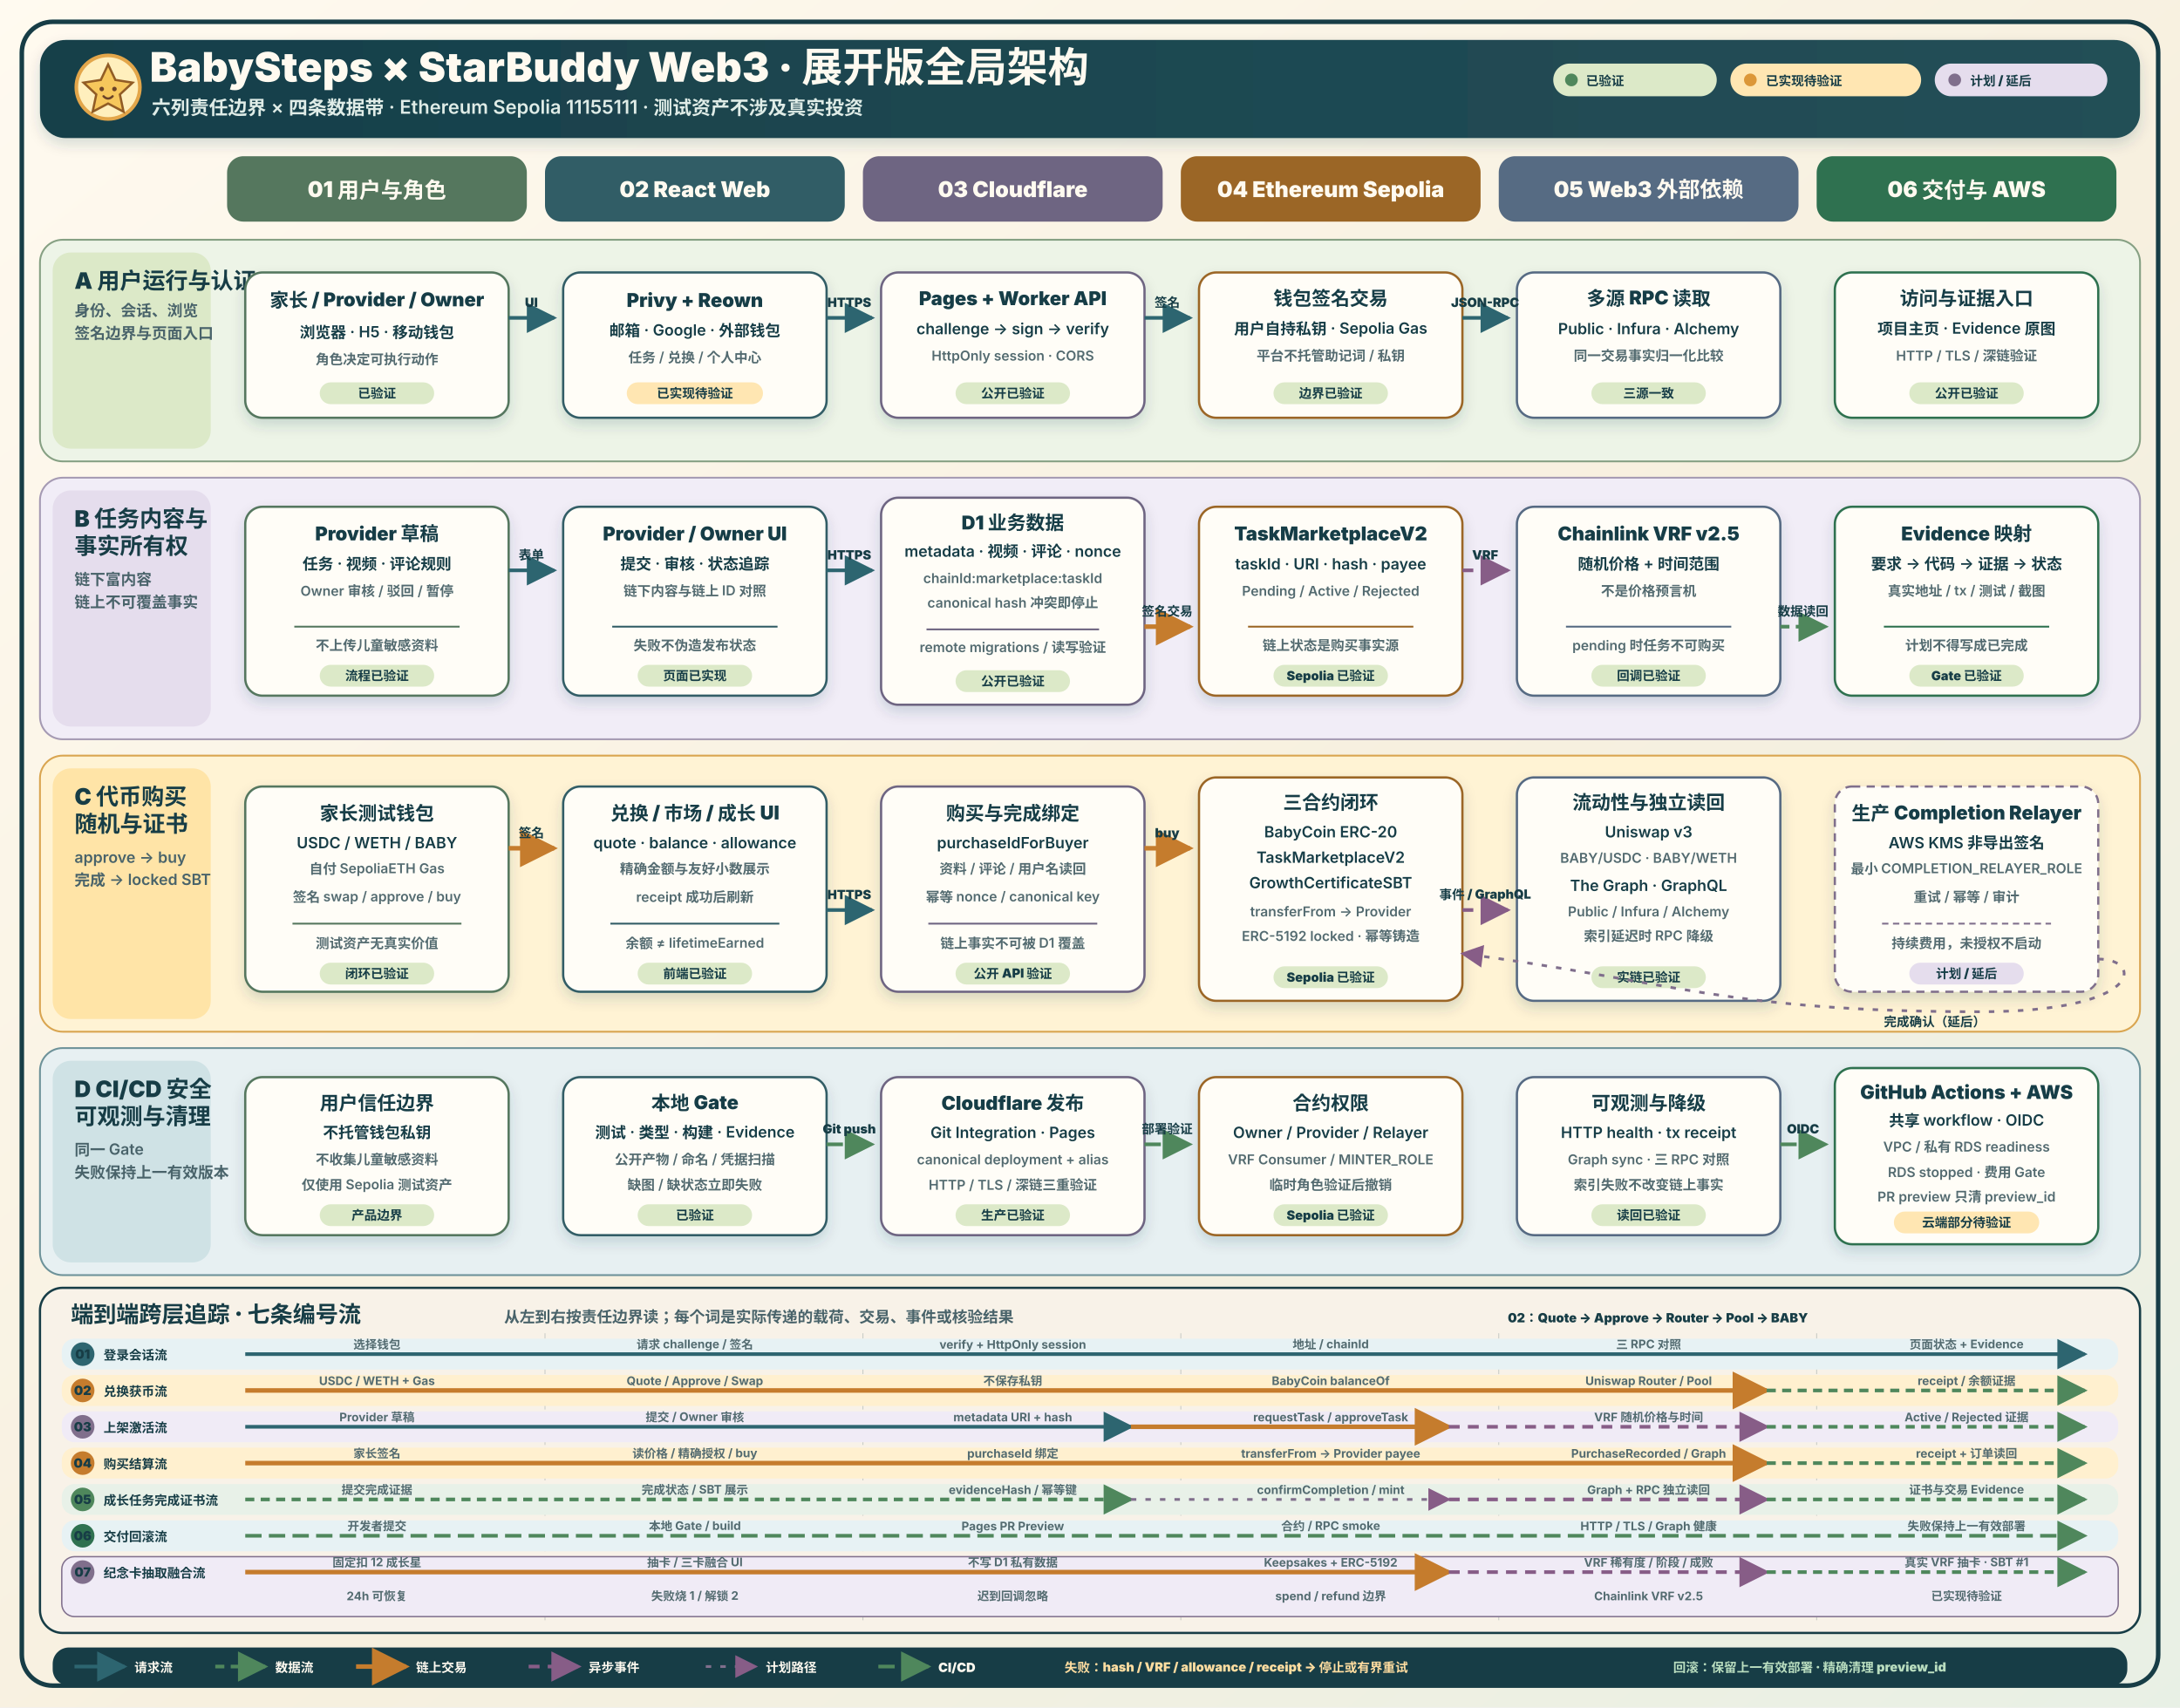
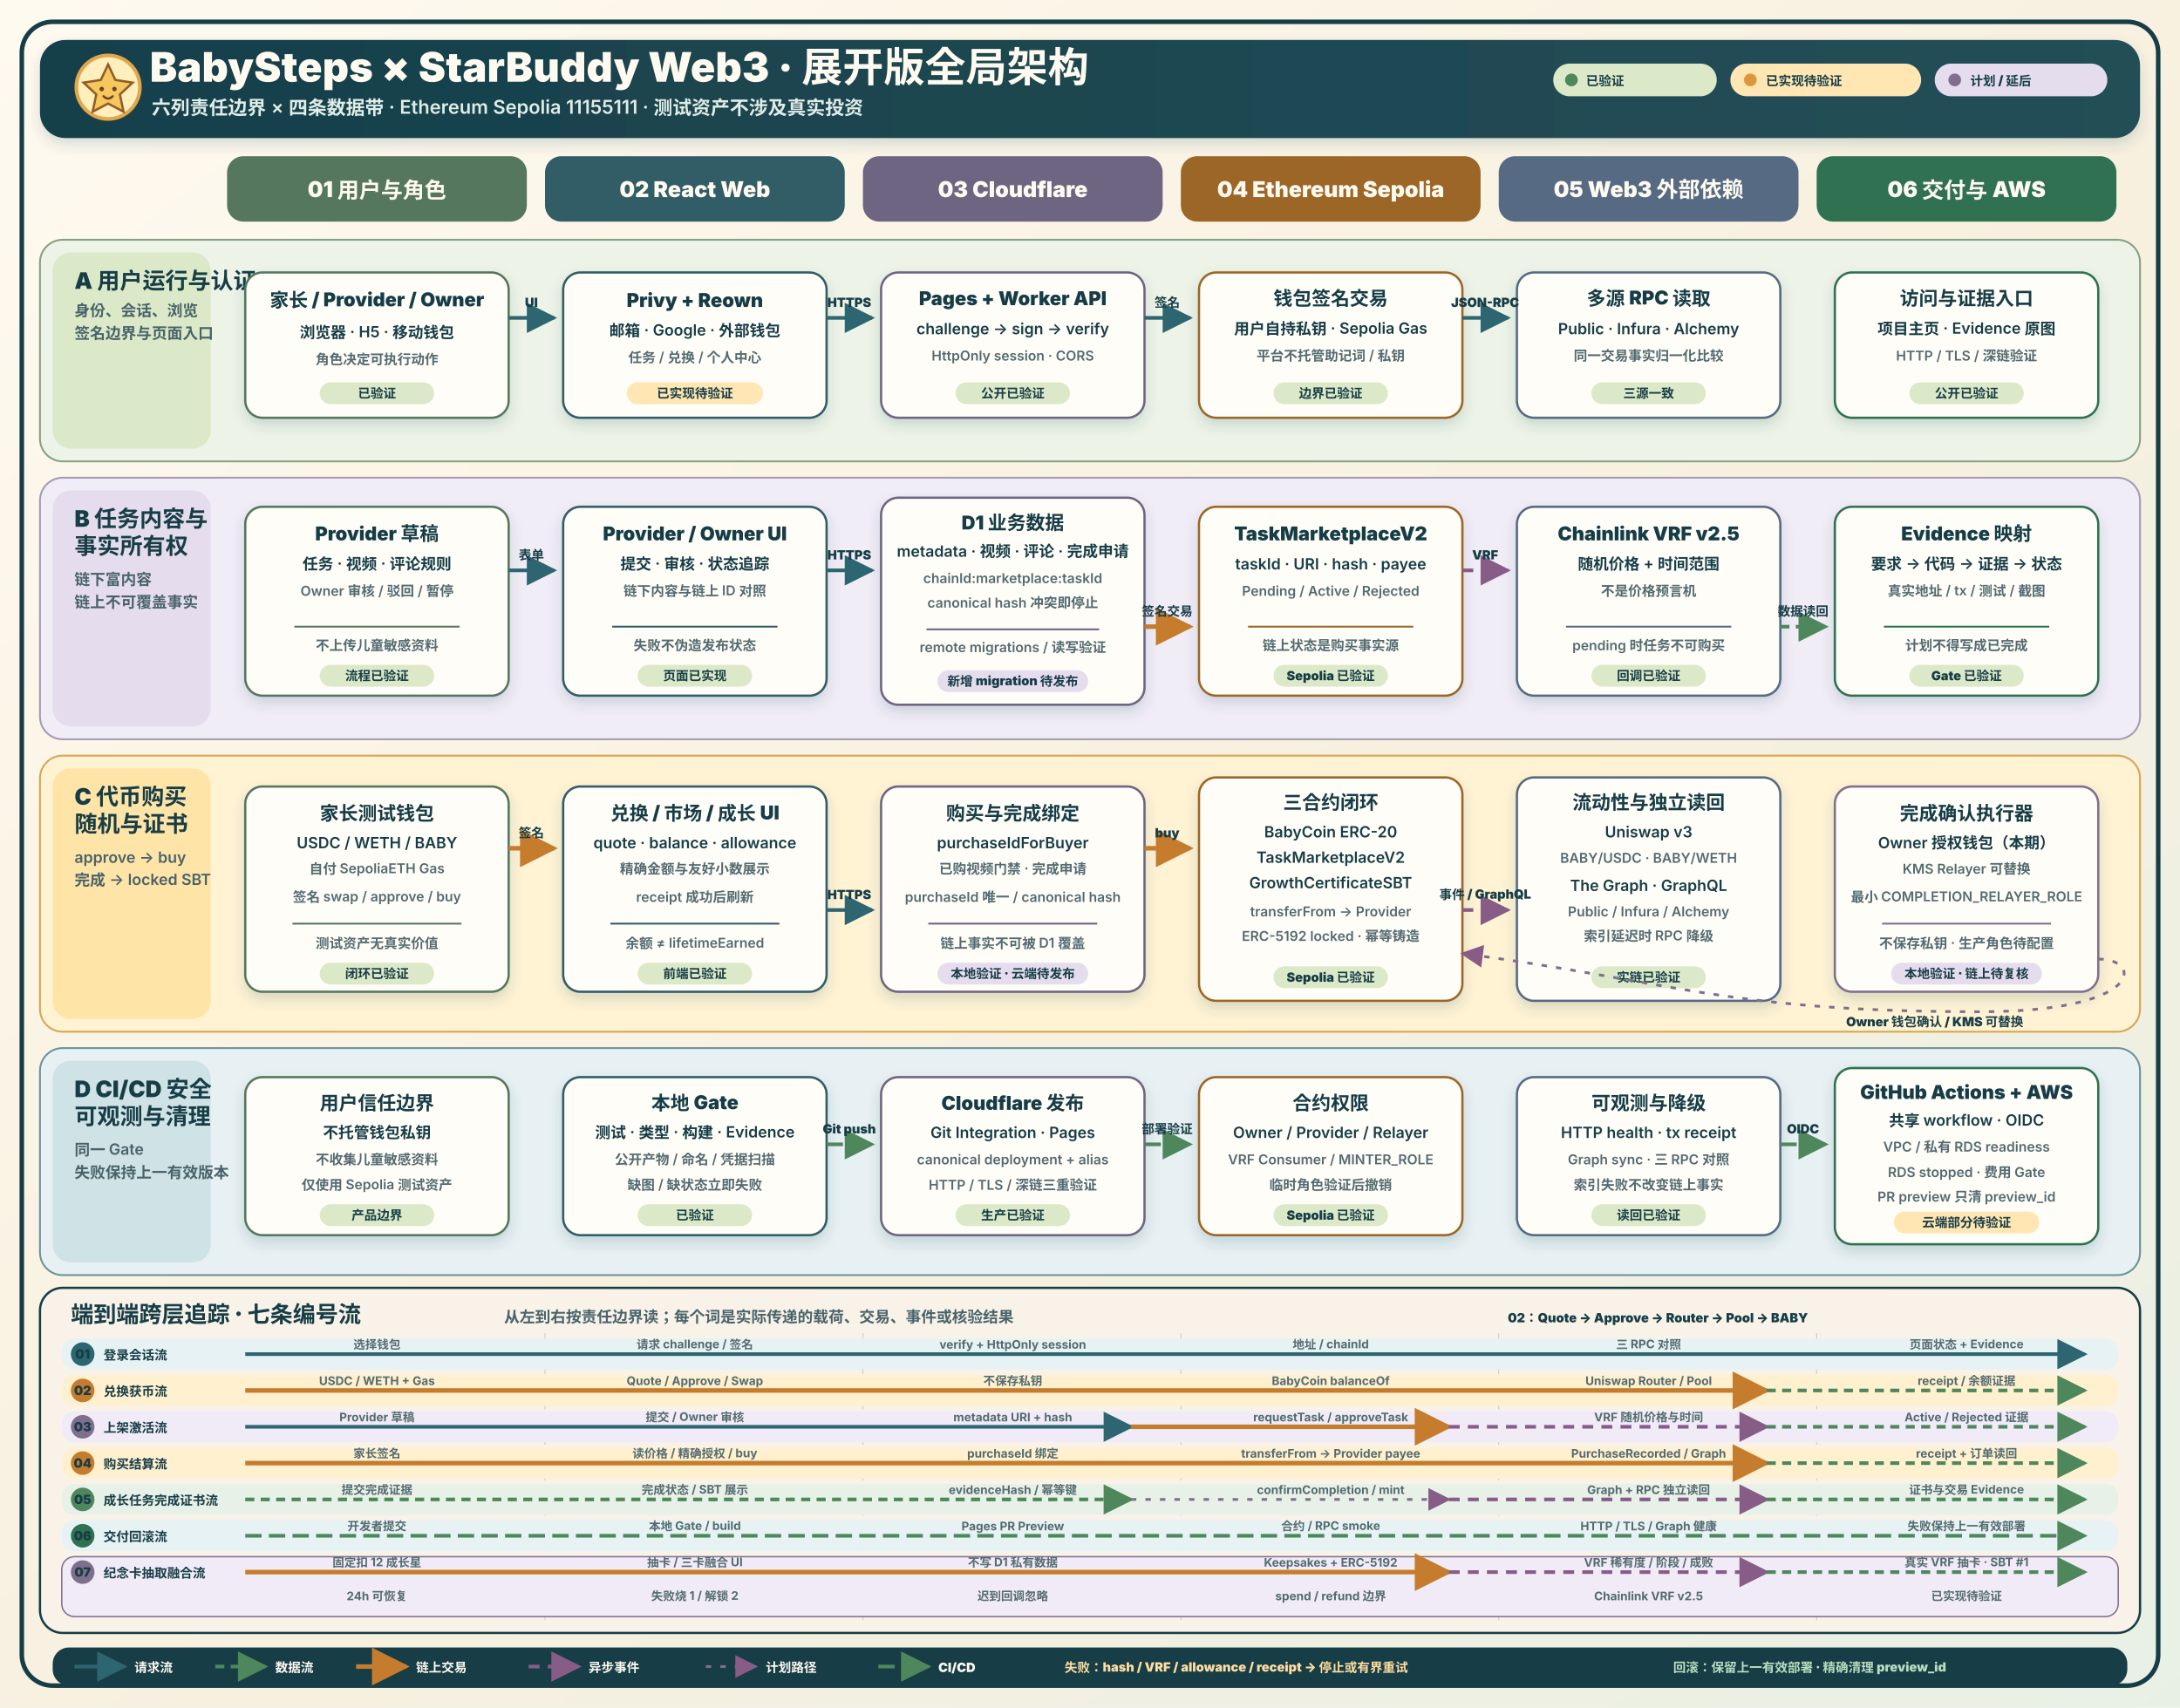
<svg xmlns="http://www.w3.org/2000/svg" width="2400" height="1880" viewBox="0 0 2400 1880" role="img" aria-labelledby="title desc">
  <defs>
    <linearGradient id="bg" x1="0" y1="0" x2="1" y2="1">
      <stop offset="0" stop-color="#fffaf0" />
      <stop offset="0.55" stop-color="#f7f0df" />
      <stop offset="1" stop-color="#e8f0e5" />
    </linearGradient>
    <linearGradient id="header" x1="0" y1="0" x2="1" y2="0">
      <stop offset="0" stop-color="#163f4a" />
      <stop offset="1" stop-color="#244f57" />
    </linearGradient>
    <filter id="shadow" x="-20%" y="-20%" width="140%" height="150%">
      <feDropShadow dx="0" dy="7" stdDeviation="7" flood-color="#173d46" flood-opacity="0.16" />
    </filter>
    <marker id="arrowRequest" viewBox="0 0 12 12" refX="10" refY="6" markerWidth="10" markerHeight="10" orient="auto-start-reverse">
      <path d="M1 1L11 6L1 11Z" fill="#2d6570" />
    </marker>
    <marker id="arrowChain" viewBox="0 0 12 12" refX="10" refY="6" markerWidth="10" markerHeight="10" orient="auto-start-reverse">
      <path d="M1 1L11 6L1 11Z" fill="#c57c2d" />
    </marker>
    <marker id="arrowEvent" viewBox="0 0 12 12" refX="10" refY="6" markerWidth="10" markerHeight="10" orient="auto-start-reverse">
      <path d="M1 1L11 6L1 11Z" fill="#875d87" />
    </marker>
    <marker id="arrowDeploy" viewBox="0 0 12 12" refX="10" refY="6" markerWidth="10" markerHeight="10" orient="auto-start-reverse">
      <path d="M1 1L11 6L1 11Z" fill="#4f875c" />
    </marker>
    <marker id="arrowData" viewBox="0 0 12 12" refX="10" refY="6" markerWidth="10" markerHeight="10" orient="auto-start-reverse">
      <path d="M1 1L11 6L1 11Z" fill="#4f875c" />
    </marker>
    <style>
      text{font-family:Inter,"PingFang SC","Microsoft YaHei",sans-serif;fill:#173d46}
      .title{font-size:45px;font-weight:900;letter-spacing:.2px;fill:#fffaf0!important}
      .subtitle{font-size:21px;font-weight:600;fill:#dfece7!important}
      .column{font-size:24px;font-weight:850;fill:#fffaf0!important}
      .laneTitle{font-size:25px;font-weight:900}
      .laneCopy{font-size:17px;font-weight:600;fill:#49636a}
      .cardTitle{font-size:21px;font-weight:850}
      .body{font-size:17px;font-weight:600}
      .small{font-size:15px;font-weight:600;fill:#536b70}
      .tiny{font-size:13px;font-weight:650;fill:#536b70}
      .status{font-size:14px;font-weight:850}
      .protocol{font-size:14px;font-weight:850;fill:#173d46}
      .request{fill:none;stroke:#2d6570;stroke-width:4;marker-end:url(#arrowRequest)}
      .data{fill:none;stroke:#4f875c;stroke-width:4;stroke-dasharray:10 7;marker-end:url(#arrowData)}
      .chain{fill:none;stroke:#c57c2d;stroke-width:5;marker-end:url(#arrowChain)}
      .event{fill:none;stroke:#875d87;stroke-width:4;stroke-dasharray:12 9;marker-end:url(#arrowEvent)}
      .deploy{fill:none;stroke:#4f875c;stroke-width:4;stroke-dasharray:18 8;marker-end:url(#arrowDeploy)}
      .planned{fill:none;stroke:#806f8c;stroke-width:3;stroke-dasharray:6 10;marker-end:url(#arrowEvent)}
    </style>
  </defs>
  <rect width="2400" height="1880" fill="url(#bg)" />
  <rect x="24" y="24" width="2352" height="1832" rx="34" fill="none" stroke="#173d46" stroke-width="5" />
  <rect x="44" y="44" width="2312" height="108" rx="28" fill="url(#header)" filter="url(#shadow)" />
  <g transform="translate(80,64)">
    <circle cx="39" cy="32" r="35" fill="#ffefbd" stroke="#e3a64a" stroke-width="4" />
    <path d="M39 7L47 24L66 27L52 40L56 59L39 50L22 59L26 40L12 27L31 24Z" fill="#f6c75c" stroke="#915c25" stroke-width="2.5" />
    <circle cx="32" cy="34" r="2.5" fill="#6b4328" />
    <circle cx="46" cy="34" r="2.5" fill="#6b4328" />
    <path d="M34 42Q39 47 44 42" fill="none" stroke="#6b4328" stroke-width="2.5" stroke-linecap="round" />
  </g>
  <text x="165" y="90" class="title" style="fill:#fffaf0">BabySteps × StarBuddy Web3 · 展开版全局架构</text>
  <text x="167" y="126" class="subtitle" style="fill:#dfece7">六列责任边界 × 四条数据带 · Ethereum Sepolia 11155111 · 测试资产不涉及真实投资</text>
  <g transform="translate(1710,70)">
    <rect width="180" height="36" rx="18" fill="#dce9c8" />
    <circle cx="20" cy="18" r="7" fill="#4f875c" />
    <text x="36" y="24" class="status" fill="#355940">已验证</text>
    <rect x="195" width="210" height="36" rx="18" fill="#ffe6b2" />
    <circle cx="217" cy="18" r="7" fill="#dc9738" />
    <text x="234" y="24" class="status" fill="#8b581c">已实现待验证</text>
    <rect x="420" width="190" height="36" rx="18" fill="#e5dded" />
    <circle cx="442" cy="18" r="7" fill="#806f8c" />
    <text x="459" y="24" class="status" fill="#5f5269">计划 / 延后</text>
  </g>
  <g transform="translate(250,172)">
    <g>
      <rect width="330" height="72" rx="18" fill="#55775e" />
      <text x="165" y="45" text-anchor="middle" class="column" style="fill:#fffaf0">01 用户与角色</text>
    </g>
    <g transform="translate(350)">
      <rect width="330" height="72" rx="18" fill="#315d66" />
      <text x="165" y="45" text-anchor="middle" class="column" style="fill:#fffaf0">02 React Web</text>
    </g>
    <g transform="translate(700)">
      <rect width="330" height="72" rx="18" fill="#6e6582" />
      <text x="165" y="45" text-anchor="middle" class="column" style="fill:#fffaf0">03 Cloudflare</text>
    </g>
    <g transform="translate(1050)">
      <rect width="330" height="72" rx="18" fill="#9b6626" />
      <text x="165" y="45" text-anchor="middle" class="column" style="fill:#fffaf0">04 Ethereum Sepolia</text>
    </g>
    <g transform="translate(1400)">
      <rect width="330" height="72" rx="18" fill="#566b83" />
      <text x="165" y="45" text-anchor="middle" class="column" style="fill:#fffaf0">05 Web3 外部依赖</text>
    </g>
    <g transform="translate(1750)">
      <rect width="330" height="72" rx="18" fill="#2f7150" />
      <text x="165" y="45" text-anchor="middle" class="column" style="fill:#fffaf0">06 交付与 AWS</text>
    </g>
  </g>
  <rect x="44" y="264" width="2312" height="244" rx="25" fill="#edf4e7" stroke="#86a083" stroke-width="2" />
  <rect x="58" y="278" width="174" height="216" rx="20" fill="#dce9c8" />
  <text x="82" y="318" class="laneTitle">A 用户运行与认证</text>
  <text x="82" y="348" class="laneCopy">身份、会话、浏览</text>
  <text x="82" y="373" class="laneCopy">签名边界与页面入口</text>
  <g filter="url(#shadow)">
    <g transform="translate(270,300)">
      <rect width="290" height="160" rx="19" fill="#fffdf7" stroke="#55775e" stroke-width="2.5" />
      <text x="145" y="38" text-anchor="middle" class="cardTitle">家长 / Provider / Owner</text>
      <text x="145" y="72" text-anchor="middle" class="body">浏览器 · H5 · 移动钱包</text>
      <text x="145" y="101" text-anchor="middle" class="small">角色决定可执行动作</text>
      <rect x="82" y="121" width="126" height="24" rx="12" fill="#dce9c8" />
      <text x="145" y="138" text-anchor="middle" class="status" fill="#355940">已验证</text>
    </g>
    <g transform="translate(620,300)">
      <rect width="290" height="160" rx="19" fill="#fffdf7" stroke="#315d66" stroke-width="2.5" />
      <text x="145" y="38" text-anchor="middle" class="cardTitle">Privy + Reown</text>
      <text x="145" y="70" text-anchor="middle" class="body">邮箱 · Google · 外部钱包</text>
      <text x="145" y="99" text-anchor="middle" class="small">任务 / 兑换 / 个人中心</text>
      <rect x="70" y="121" width="150" height="24" rx="12" fill="#ffe6b2" />
      <text x="145" y="138" text-anchor="middle" class="status" fill="#8b581c">已实现待验证</text>
    </g>
    <g transform="translate(970,300)">
      <rect width="290" height="160" rx="19" fill="#fffdf7" stroke="#6e6582" stroke-width="2.5" />
      <text x="145" y="36" text-anchor="middle" class="cardTitle">Pages + Worker API</text>
      <text x="145" y="68" text-anchor="middle" class="body">challenge → sign → verify</text>
      <text x="145" y="97" text-anchor="middle" class="small">HttpOnly session · CORS</text>
      <rect x="82" y="121" width="126" height="24" rx="12" fill="#dce9c8" />
      <text x="145" y="138" text-anchor="middle" class="status" fill="#355940">公开已验证</text>
    </g>
    <g transform="translate(1320,300)">
      <rect width="290" height="160" rx="19" fill="#fffdf7" stroke="#9b6626" stroke-width="2.5" />
      <text x="145" y="36" text-anchor="middle" class="cardTitle">钱包签名交易</text>
      <text x="145" y="68" text-anchor="middle" class="body">用户自持私钥 · Sepolia Gas</text>
      <text x="145" y="97" text-anchor="middle" class="small">平台不托管助记词 / 私钥</text>
      <rect x="82" y="121" width="126" height="24" rx="12" fill="#dce9c8" />
      <text x="145" y="138" text-anchor="middle" class="status" fill="#355940">边界已验证</text>
    </g>
    <g transform="translate(1670,300)">
      <rect width="290" height="160" rx="19" fill="#fffdf7" stroke="#566b83" stroke-width="2.5" />
      <text x="145" y="36" text-anchor="middle" class="cardTitle">多源 RPC 读取</text>
      <text x="145" y="68" text-anchor="middle" class="body">Public · Infura · Alchemy</text>
      <text x="145" y="97" text-anchor="middle" class="small">同一交易事实归一化比较</text>
      <rect x="82" y="121" width="126" height="24" rx="12" fill="#dce9c8" />
      <text x="145" y="138" text-anchor="middle" class="status" fill="#355940">三源一致</text>
    </g>
    <g transform="translate(2020,300)">
      <rect width="290" height="160" rx="19" fill="#fffdf7" stroke="#2f7150" stroke-width="2.5" />
      <text x="145" y="36" text-anchor="middle" class="cardTitle">访问与证据入口</text>
      <text x="145" y="68" text-anchor="middle" class="body">项目主页 · Evidence 原图</text>
      <text x="145" y="97" text-anchor="middle" class="small">HTTP / TLS / 深链验证</text>
      <rect x="82" y="121" width="126" height="24" rx="12" fill="#dce9c8" />
      <text x="145" y="138" text-anchor="middle" class="status" fill="#355940">公开已验证</text>
    </g>
  </g>
  <path class="request" d="M560 350H610" />
  <text x="585" y="338" text-anchor="middle" class="protocol">UI</text>
  <path class="request" d="M910 350H960" />
  <text x="935" y="338" text-anchor="middle" class="protocol">HTTPS</text>
  <path class="request" d="M1260 350H1310" />
  <text x="1285" y="338" text-anchor="middle" class="protocol">签名</text>
  <path class="request" d="M1610 350H1660" />
  <text x="1635" y="338" text-anchor="middle" class="protocol">JSON-RPC</text>
  <rect x="44" y="526" width="2312" height="288" rx="25" fill="#f1edf7" stroke="#a59ab3" stroke-width="2" />
  <rect x="58" y="540" width="174" height="260" rx="20" fill="#e5dded" />
  <text x="82" y="580" class="laneTitle">B 任务内容与</text>
  <text x="82" y="610" class="laneTitle">事实所有权</text>
  <text x="82" y="644" class="laneCopy">链下富内容</text>
  <text x="82" y="669" class="laneCopy">链上不可覆盖事实</text>
  <g filter="url(#shadow)">
    <g transform="translate(270,558)">
      <rect width="290" height="208" rx="19" fill="#fffdf7" stroke="#55775e" stroke-width="2.5" />
      <text x="145" y="37" text-anchor="middle" class="cardTitle">Provider 草稿</text>
      <text x="145" y="69" text-anchor="middle" class="body">任务 · 视频 · 评论规则</text>
      <text x="145" y="98" text-anchor="middle" class="small">Owner 审核 / 驳回 / 暂停</text>
      <path d="M54 132H236" stroke="#55775e" stroke-width="2" />
      <text x="145" y="158" text-anchor="middle" class="small">不上传儿童敏感资料</text>
      <rect x="82" y="174" width="126" height="24" rx="12" fill="#dce9c8" />
      <text x="145" y="191" text-anchor="middle" class="status" fill="#355940">流程已验证</text>
    </g>
    <g transform="translate(620,558)">
      <rect width="290" height="208" rx="19" fill="#fffdf7" stroke="#315d66" stroke-width="2.5" />
      <text x="145" y="37" text-anchor="middle" class="cardTitle">Provider / Owner UI</text>
      <text x="145" y="69" text-anchor="middle" class="body">提交 · 审核 · 状态追踪</text>
      <text x="145" y="98" text-anchor="middle" class="small">链下内容与链上 ID 对照</text>
      <path d="M54 132H236" stroke="#315d66" stroke-width="2" />
      <text x="145" y="158" text-anchor="middle" class="small">失败不伪造发布状态</text>
      <rect x="82" y="174" width="126" height="24" rx="12" fill="#dce9c8" />
      <text x="145" y="191" text-anchor="middle" class="status" fill="#355940">页面已实现</text>
    </g>
    <g transform="translate(970,548)">
      <rect width="290" height="228" rx="19" fill="#fffdf7" stroke="#6e6582" stroke-width="2.5" />
      <text x="145" y="35" text-anchor="middle" class="cardTitle">D1 业务数据</text>
-       <text x="145" y="65" text-anchor="middle" class="body">metadata · 视频 · 评论 · nonce</text>
+       <text x="145" y="65" text-anchor="middle" class="body">metadata · 视频 · 评论 · 完成申请</text>
      <text x="145" y="94" text-anchor="middle" class="small">chainId:marketplace:taskId</text>
      <text x="145" y="121" text-anchor="middle" class="small">canonical hash 冲突即停止</text>
      <path d="M50 145H240" stroke="#6e6582" stroke-width="2" />
      <text x="145" y="170" text-anchor="middle" class="small">remote migrations / 读写验证</text>
-       <rect x="82" y="190" width="126" height="24" rx="12" fill="#dce9c8" />
-       <text x="145" y="207" text-anchor="middle" class="status" fill="#355940">公开已验证</text>
+       <rect x="62" y="190" width="166" height="24" rx="12" fill="#e5dded" />
+       <text x="145" y="207" text-anchor="middle" class="status" fill="#5f5269">新增 migration 待发布</text>
    </g>
    <g transform="translate(1320,558)">
      <rect width="290" height="208" rx="19" fill="#fffdf7" stroke="#9b6626" stroke-width="2.5" />
      <text x="145" y="37" text-anchor="middle" class="cardTitle">TaskMarketplaceV2</text>
      <text x="145" y="69" text-anchor="middle" class="body">taskId · URI · hash · payee</text>
      <text x="145" y="98" text-anchor="middle" class="small">Pending / Active / Rejected</text>
      <path d="M54 132H236" stroke="#9b6626" stroke-width="2" />
      <text x="145" y="158" text-anchor="middle" class="small">链上状态是购买事实源</text>
      <rect x="82" y="174" width="126" height="24" rx="12" fill="#dce9c8" />
      <text x="145" y="191" text-anchor="middle" class="status" fill="#355940">Sepolia 已验证</text>
    </g>
    <g transform="translate(1670,558)">
      <rect width="290" height="208" rx="19" fill="#fffdf7" stroke="#566b83" stroke-width="2.5" />
      <text x="145" y="37" text-anchor="middle" class="cardTitle">Chainlink VRF v2.5</text>
      <text x="145" y="69" text-anchor="middle" class="body">随机价格 + 时间范围</text>
      <text x="145" y="98" text-anchor="middle" class="small">不是价格预言机</text>
      <path d="M54 132H236" stroke="#566b83" stroke-width="2" />
      <text x="145" y="158" text-anchor="middle" class="small">pending 时任务不可购买</text>
      <rect x="82" y="174" width="126" height="24" rx="12" fill="#dce9c8" />
      <text x="145" y="191" text-anchor="middle" class="status" fill="#355940">回调已验证</text>
    </g>
    <g transform="translate(2020,558)">
      <rect width="290" height="208" rx="19" fill="#fffdf7" stroke="#2f7150" stroke-width="2.5" />
      <text x="145" y="37" text-anchor="middle" class="cardTitle">Evidence 映射</text>
      <text x="145" y="69" text-anchor="middle" class="body">要求 → 代码 → 证据 → 状态</text>
      <text x="145" y="98" text-anchor="middle" class="small">真实地址 / tx / 测试 / 截图</text>
      <path d="M54 132H236" stroke="#2f7150" stroke-width="2" />
      <text x="145" y="158" text-anchor="middle" class="small">计划不得写成已完成</text>
      <rect x="82" y="174" width="126" height="24" rx="12" fill="#dce9c8" />
      <text x="145" y="191" text-anchor="middle" class="status" fill="#355940">Gate 已验证</text>
    </g>
  </g>
  <path class="request" d="M560 628H610" />
  <text x="585" y="616" text-anchor="middle" class="protocol">表单</text>
  <path class="request" d="M910 628H960" />
  <text x="935" y="616" text-anchor="middle" class="protocol">HTTPS</text>
  <path class="chain" d="M1260 690H1310" />
  <text x="1285" y="678" text-anchor="middle" class="protocol">签名交易</text>
  <path class="event" d="M1610 628H1660" />
  <text x="1635" y="616" text-anchor="middle" class="protocol">VRF</text>
  <path class="data" d="M1960 690H2010" />
  <text x="1985" y="678" text-anchor="middle" class="protocol">数据读回</text>
  <rect x="44" y="832" width="2312" height="304" rx="25" fill="#fff3d4" stroke="#d9a550" stroke-width="2" />
  <rect x="58" y="846" width="174" height="276" rx="20" fill="#ffe4a7" />
  <text x="82" y="886" class="laneTitle">C 代币购买</text>
  <text x="82" y="916" class="laneTitle">随机与证书</text>
  <text x="82" y="950" class="laneCopy">approve → buy</text>
  <text x="82" y="975" class="laneCopy">完成 → locked SBT</text>
  <g filter="url(#shadow)">
    <g transform="translate(270,866)">
      <rect width="290" height="226" rx="19" fill="#fffdf7" stroke="#55775e" stroke-width="2.5" />
      <text x="145" y="37" text-anchor="middle" class="cardTitle">家长测试钱包</text>
      <text x="145" y="68" text-anchor="middle" class="body">USDC / WETH / BABY</text>
      <text x="145" y="96" text-anchor="middle" class="small">自付 SepoliaETH Gas</text>
      <text x="145" y="127" text-anchor="middle" class="small">签名 swap / approve / buy</text>
      <path d="M52 151H238" stroke="#55775e" stroke-width="2" />
      <text x="145" y="178" text-anchor="middle" class="small">测试资产无真实价值</text>
      <rect x="82" y="194" width="126" height="24" rx="12" fill="#dce9c8" />
      <text x="145" y="211" text-anchor="middle" class="status" fill="#355940">闭环已验证</text>
    </g>
    <g transform="translate(620,866)">
      <rect width="290" height="226" rx="19" fill="#fffdf7" stroke="#315d66" stroke-width="2.5" />
      <text x="145" y="37" text-anchor="middle" class="cardTitle">兑换 / 市场 / 成长 UI</text>
      <text x="145" y="68" text-anchor="middle" class="body">quote · balance · allowance</text>
      <text x="145" y="96" text-anchor="middle" class="small">精确金额与友好小数展示</text>
      <text x="145" y="127" text-anchor="middle" class="small">receipt 成功后刷新</text>
      <path d="M52 151H238" stroke="#315d66" stroke-width="2" />
      <text x="145" y="178" text-anchor="middle" class="small">余额 ≠ lifetimeEarned</text>
      <rect x="82" y="194" width="126" height="24" rx="12" fill="#dce9c8" />
      <text x="145" y="211" text-anchor="middle" class="status" fill="#355940">前端已验证</text>
    </g>
    <g transform="translate(970,866)">
      <rect width="290" height="226" rx="19" fill="#fffdf7" stroke="#6e6582" stroke-width="2.5" />
      <text x="145" y="37" text-anchor="middle" class="cardTitle">购买与完成绑定</text>
      <text x="145" y="68" text-anchor="middle" class="body">purchaseIdForBuyer</text>
-       <text x="145" y="96" text-anchor="middle" class="small">资料 / 评论 / 用户名读回</text>
-       <text x="145" y="127" text-anchor="middle" class="small">幂等 nonce / canonical key</text>
+       <text x="145" y="96" text-anchor="middle" class="small">已购视频门禁 · 完成申请</text>
+       <text x="145" y="127" text-anchor="middle" class="small">purchaseId 唯一 / canonical hash</text>
      <path d="M52 151H238" stroke="#6e6582" stroke-width="2" />
      <text x="145" y="178" text-anchor="middle" class="small">链上事实不可被 D1 覆盖</text>
-       <rect x="82" y="194" width="126" height="24" rx="12" fill="#dce9c8" />
-       <text x="145" y="211" text-anchor="middle" class="status" fill="#355940">公开 API 验证</text>
+       <rect x="62" y="194" width="166" height="24" rx="12" fill="#e5dded" />
+       <text x="145" y="211" text-anchor="middle" class="status" fill="#5f5269">本地验证 · 云端待发布</text>
    </g>
    <g transform="translate(1320,856)">
      <rect width="290" height="246" rx="19" fill="#fffdf7" stroke="#9b6626" stroke-width="2.5" />
      <text x="145" y="35" text-anchor="middle" class="cardTitle">三合约闭环</text>
      <text x="145" y="66" text-anchor="middle" class="body">BabyCoin ERC-20</text>
      <text x="145" y="94" text-anchor="middle" class="body">TaskMarketplaceV2</text>
      <text x="145" y="122" text-anchor="middle" class="body">GrowthCertificateSBT</text>
      <text x="145" y="153" text-anchor="middle" class="small">transferFrom → Provider</text>
      <text x="145" y="180" text-anchor="middle" class="small">ERC-5192 locked · 幂等铸造</text>
      <rect x="82" y="208" width="126" height="24" rx="12" fill="#dce9c8" />
      <text x="145" y="225" text-anchor="middle" class="status" fill="#355940">Sepolia 已验证</text>
    </g>
    <g transform="translate(1670,856)">
      <rect width="290" height="246" rx="19" fill="#fffdf7" stroke="#566b83" stroke-width="2.5" />
      <text x="145" y="35" text-anchor="middle" class="cardTitle">流动性与独立读回</text>
      <text x="145" y="66" text-anchor="middle" class="body">Uniswap v3</text>
      <text x="145" y="94" text-anchor="middle" class="small">BABY/USDC · BABY/WETH</text>
      <text x="145" y="125" text-anchor="middle" class="body">The Graph · GraphQL</text>
      <text x="145" y="153" text-anchor="middle" class="small">Public / Infura / Alchemy</text>
      <text x="145" y="180" text-anchor="middle" class="small">索引延迟时 RPC 降级</text>
      <rect x="82" y="208" width="126" height="24" rx="12" fill="#dce9c8" />
      <text x="145" y="225" text-anchor="middle" class="status" fill="#355940">实链已验证</text>
    </g>
    <g transform="translate(2020,866)">
-       <rect width="290" height="226" rx="19" fill="#fffdf7" stroke="#806f8c" stroke-width="2.5" stroke-dasharray="9 7" />
-       <text x="145" y="37" text-anchor="middle" class="cardTitle">生产 Completion Relayer</text>
-       <text x="145" y="68" text-anchor="middle" class="body">AWS KMS 非导出签名</text>
-       <text x="145" y="96" text-anchor="middle" class="small">最小 COMPLETION_RELAYER_ROLE</text>
-       <text x="145" y="127" text-anchor="middle" class="small">重试 / 幂等 / 审计</text>
-       <path d="M52 151H238" stroke="#806f8c" stroke-width="2" stroke-dasharray="7 5" />
-       <text x="145" y="178" text-anchor="middle" class="small">持续费用，未授权不启动</text>
-       <rect x="82" y="194" width="126" height="24" rx="12" fill="#e5dded" />
-       <text x="145" y="211" text-anchor="middle" class="status" fill="#5f5269">计划 / 延后</text>
+       <rect width="290" height="226" rx="19" fill="#fffdf7" stroke="#806f8c" stroke-width="2.5" />
+       <text x="145" y="37" text-anchor="middle" class="cardTitle">完成确认执行器</text>
+       <text x="145" y="68" text-anchor="middle" class="body">Owner 授权钱包（本期）</text>
+       <text x="145" y="96" text-anchor="middle" class="small">KMS Relayer 可替换</text>
+       <text x="145" y="127" text-anchor="middle" class="small">最小 COMPLETION_RELAYER_ROLE</text>
+       <path d="M52 151H238" stroke="#806f8c" stroke-width="2" />
+       <text x="145" y="178" text-anchor="middle" class="small">不保存私钥 · 生产角色待配置</text>
+       <rect x="62" y="194" width="166" height="24" rx="12" fill="#e5dded" />
+       <text x="145" y="211" text-anchor="middle" class="status" fill="#5f5269">本地验证 · 链上待复核</text>
    </g>
  </g>
  <path class="chain" d="M560 934H610" />
  <text x="585" y="922" text-anchor="middle" class="protocol">签名</text>
  <path class="request" d="M910 1002H960" />
  <text x="935" y="990" text-anchor="middle" class="protocol">HTTPS</text>
  <path class="chain" d="M1260 934H1310" />
  <text x="1285" y="922" text-anchor="middle" class="protocol">buy</text>
  <path class="event" d="M1610 1002H1660" />
  <text x="1635" y="990" text-anchor="middle" class="protocol">事件 / GraphQL</text>
  <path class="planned" d="M2310 1056C2360 1056 2360 1114 2180 1114C1900 1114 1840 1080 1610 1050" />
-   <text x="2130" y="1130" text-anchor="middle" class="protocol">完成确认（延后）</text>
+   <text x="2130" y="1130" text-anchor="middle" class="protocol">Owner 钱包确认 / KMS 可替换</text>
  <rect x="44" y="1154" width="2312" height="250" rx="25" fill="#e7f0f2" stroke="#6d9299" stroke-width="2" />
  <rect x="58" y="1168" width="174" height="222" rx="20" fill="#cfe2e5" />
  <text x="82" y="1208" class="laneTitle">D CI/CD 安全</text>
  <text x="82" y="1238" class="laneTitle">可观测与清理</text>
  <text x="82" y="1272" class="laneCopy">同一 Gate</text>
  <text x="82" y="1297" class="laneCopy">失败保持上一有效版本</text>
  <g filter="url(#shadow)">
    <g transform="translate(270,1186)">
      <rect width="290" height="174" rx="19" fill="#fffdf7" stroke="#55775e" stroke-width="2.5" />
      <text x="145" y="36" text-anchor="middle" class="cardTitle">用户信任边界</text>
      <text x="145" y="67" text-anchor="middle" class="body">不托管钱包私钥</text>
      <text x="145" y="96" text-anchor="middle" class="small">不收集儿童敏感资料</text>
      <text x="145" y="124" text-anchor="middle" class="small">仅使用 Sepolia 测试资产</text>
      <rect x="82" y="140" width="126" height="24" rx="12" fill="#dce9c8" />
      <text x="145" y="157" text-anchor="middle" class="status" fill="#355940">产品边界</text>
    </g>
    <g transform="translate(620,1186)">
      <rect width="290" height="174" rx="19" fill="#fffdf7" stroke="#315d66" stroke-width="2.5" />
      <text x="145" y="36" text-anchor="middle" class="cardTitle">本地 Gate</text>
      <text x="145" y="67" text-anchor="middle" class="body">测试 · 类型 · 构建 · Evidence</text>
      <text x="145" y="96" text-anchor="middle" class="small">公开产物 / 命名 / 凭据扫描</text>
      <text x="145" y="124" text-anchor="middle" class="small">缺图 / 缺状态立即失败</text>
      <rect x="82" y="140" width="126" height="24" rx="12" fill="#dce9c8" />
      <text x="145" y="157" text-anchor="middle" class="status" fill="#355940">已验证</text>
    </g>
    <g transform="translate(970,1186)">
      <rect width="290" height="174" rx="19" fill="#fffdf7" stroke="#6e6582" stroke-width="2.5" />
      <text x="145" y="36" text-anchor="middle" class="cardTitle">Cloudflare 发布</text>
      <text x="145" y="67" text-anchor="middle" class="body">Git Integration · Pages</text>
      <text x="145" y="96" text-anchor="middle" class="small">canonical deployment + alias</text>
      <text x="145" y="124" text-anchor="middle" class="small">HTTP / TLS / 深链三重验证</text>
      <rect x="82" y="140" width="126" height="24" rx="12" fill="#dce9c8" />
      <text x="145" y="157" text-anchor="middle" class="status" fill="#355940">生产已验证</text>
    </g>
    <g transform="translate(1320,1186)">
      <rect width="290" height="174" rx="19" fill="#fffdf7" stroke="#9b6626" stroke-width="2.5" />
      <text x="145" y="36" text-anchor="middle" class="cardTitle">合约权限</text>
      <text x="145" y="67" text-anchor="middle" class="body">Owner / Provider / Relayer</text>
      <text x="145" y="96" text-anchor="middle" class="small">VRF Consumer / MINTER_ROLE</text>
      <text x="145" y="124" text-anchor="middle" class="small">临时角色验证后撤销</text>
      <rect x="82" y="140" width="126" height="24" rx="12" fill="#dce9c8" />
      <text x="145" y="157" text-anchor="middle" class="status" fill="#355940">Sepolia 已验证</text>
    </g>
    <g transform="translate(1670,1186)">
      <rect width="290" height="174" rx="19" fill="#fffdf7" stroke="#566b83" stroke-width="2.5" />
      <text x="145" y="36" text-anchor="middle" class="cardTitle">可观测与降级</text>
      <text x="145" y="67" text-anchor="middle" class="body">HTTP health · tx receipt</text>
      <text x="145" y="96" text-anchor="middle" class="small">Graph sync · 三 RPC 对照</text>
      <text x="145" y="124" text-anchor="middle" class="small">索引失败不改变链上事实</text>
      <rect x="82" y="140" width="126" height="24" rx="12" fill="#dce9c8" />
      <text x="145" y="157" text-anchor="middle" class="status" fill="#355940">读回已验证</text>
    </g>
    <g transform="translate(2020,1176)">
      <rect width="290" height="194" rx="19" fill="#fffdf7" stroke="#2f7150" stroke-width="2.5" />
      <text x="145" y="34" text-anchor="middle" class="cardTitle">GitHub Actions + AWS</text>
      <text x="145" y="64" text-anchor="middle" class="body">共享 workflow · OIDC</text>
      <text x="145" y="92" text-anchor="middle" class="small">VPC / 私有 RDS readiness</text>
      <text x="145" y="120" text-anchor="middle" class="small">RDS stopped · 费用 Gate</text>
      <text x="145" y="147" text-anchor="middle" class="small">PR preview 只清 preview_id</text>
      <rect x="65" y="158" width="160" height="24" rx="12" fill="#ffe6b2" />
      <text x="145" y="175" text-anchor="middle" class="status" fill="#8b581c">云端部分待验证</text>
    </g>
  </g>
  <path class="deploy" d="M910 1260H960" />
  <text x="935" y="1248" text-anchor="middle" class="protocol">Git push</text>
  <path class="deploy" d="M1260 1260H1310" />
  <text x="1285" y="1248" text-anchor="middle" class="protocol">部署验证</text>
  <path class="deploy" d="M1960 1260H2010" />
  <text x="1985" y="1248" text-anchor="middle" class="protocol">OIDC</text>
  <rect x="44" y="1418" width="2312" height="380" rx="25" fill="#f8f2e8" stroke="#173d46" stroke-width="2.5" />
  <text x="78" y="1456" class="laneTitle">端到端跨层追踪 · 七条编号流</text>
  <text x="555" y="1456" class="laneCopy">从左到右按责任边界读；每个词是实际传递的载荷、交易、事件或核验结果</text>
  <g opacity="0.22" stroke="#173d46" stroke-dasharray="6 7">
    <path d="M600 1468V1784" />
    <path d="M950 1468V1784" />
    <path d="M1300 1468V1784" />
    <path d="M1650 1468V1784" />
    <path d="M2000 1468V1784" />
  </g>
  <g>
    <rect x="68" y="1474" width="2264" height="34" rx="14" fill="#e7f2f4" />
    <circle cx="91" cy="1491" r="13" fill="#2d6570" />
    <text x="91" y="1496" text-anchor="middle" class="status" fill="#fff">01</text>
    <text x="114" y="1497" class="status">登录会话流</text>
    <path class="request" d="M270 1491H2295" />
    <text x="415" y="1485" text-anchor="middle" class="tiny">选择钱包</text>
    <text x="765" y="1485" text-anchor="middle" class="tiny">请求 challenge / 签名</text>
    <text x="1115" y="1485" text-anchor="middle" class="tiny">verify + HttpOnly session</text>
    <text x="1465" y="1485" text-anchor="middle" class="tiny">地址 / chainId</text>
    <text x="1815" y="1485" text-anchor="middle" class="tiny">三 RPC 对照</text>
    <text x="2165" y="1485" text-anchor="middle" class="tiny">页面状态 + Evidence</text>
    <rect x="68" y="1514" width="2264" height="34" rx="14" fill="#fff0cf" />
    <circle cx="91" cy="1531" r="13" fill="#c57c2d" />
    <text x="91" y="1536" text-anchor="middle" class="status" fill="#fff">02</text>
    <text x="114" y="1537" class="status">兑换获币流</text>
    <path class="chain" d="M270 1531H1945" />
    <path class="data" d="M1945 1531H2295" />
    <text x="415" y="1525" text-anchor="middle" class="tiny">USDC / WETH + Gas</text>
    <text x="765" y="1525" text-anchor="middle" class="tiny">Quote / Approve / Swap</text>
    <text x="1115" y="1525" text-anchor="middle" class="tiny">不保存私钥</text>
    <text x="1465" y="1525" text-anchor="middle" class="tiny">BabyCoin balanceOf</text>
    <text x="1815" y="1525" text-anchor="middle" class="tiny">Uniswap Router / Pool</text>
    <text x="2165" y="1525" text-anchor="middle" class="tiny">receipt / 余额证据</text>
    <rect x="68" y="1554" width="2264" height="34" rx="14" fill="#f0ebf6" />
    <circle cx="91" cy="1571" r="13" fill="#806f8c" />
    <text x="91" y="1576" text-anchor="middle" class="status" fill="#fff">03</text>
    <text x="114" y="1577" class="status">上架激活流</text>
    <path class="request" d="M270 1571H1245" />
    <path class="chain" d="M1245 1571H1595" />
    <path class="event" d="M1595 1571H1945" />
    <path class="data" d="M1945 1571H2295" />
    <text x="415" y="1565" text-anchor="middle" class="tiny">Provider 草稿</text>
    <text x="765" y="1565" text-anchor="middle" class="tiny">提交 / Owner 审核</text>
    <text x="1115" y="1565" text-anchor="middle" class="tiny">metadata URI + hash</text>
    <text x="1465" y="1565" text-anchor="middle" class="tiny">requestTask / approveTask</text>
    <text x="1815" y="1565" text-anchor="middle" class="tiny">VRF 随机价格与时间</text>
    <text x="2165" y="1565" text-anchor="middle" class="tiny">Active / Rejected 证据</text>
    <rect x="68" y="1594" width="2264" height="34" rx="14" fill="#fff0cf" />
    <circle cx="91" cy="1611" r="13" fill="#c57c2d" />
    <text x="91" y="1616" text-anchor="middle" class="status" fill="#fff">04</text>
    <text x="114" y="1617" class="status">购买结算流</text>
    <path class="chain" d="M270 1611H1945" />
    <path class="data" d="M1945 1611H2295" />
    <text x="415" y="1605" text-anchor="middle" class="tiny">家长签名</text>
    <text x="765" y="1605" text-anchor="middle" class="tiny">读价格 / 精确授权 / buy</text>
    <text x="1115" y="1605" text-anchor="middle" class="tiny">purchaseId 绑定</text>
    <text x="1465" y="1605" text-anchor="middle" class="tiny">transferFrom → Provider payee</text>
    <text x="1815" y="1605" text-anchor="middle" class="tiny">PurchaseRecorded / Graph</text>
    <text x="2165" y="1605" text-anchor="middle" class="tiny">receipt + 订单读回</text>
    <rect x="68" y="1634" width="2264" height="34" rx="14" fill="#e8f1e8" />
    <circle cx="91" cy="1651" r="13" fill="#4f875c" />
    <text x="91" y="1656" text-anchor="middle" class="status" fill="#fff">05</text>
    <text x="114" y="1657" class="status">成长任务完成证书流</text>
    <path class="data" d="M270 1651H1245" />
    <path class="planned" d="M1245 1651H1595" />
    <path class="event" d="M1595 1651H1945" />
    <path class="data" d="M1945 1651H2295" />
    <text x="415" y="1645" text-anchor="middle" class="tiny">提交完成证据</text>
    <text x="765" y="1645" text-anchor="middle" class="tiny">完成状态 / SBT 展示</text>
    <text x="1115" y="1645" text-anchor="middle" class="tiny">evidenceHash / 幂等键</text>
    <text x="1465" y="1645" text-anchor="middle" class="tiny">confirmCompletion / mint</text>
    <text x="1815" y="1645" text-anchor="middle" class="tiny">Graph + RPC 独立读回</text>
    <text x="2165" y="1645" text-anchor="middle" class="tiny">证书与交易 Evidence</text>
    <rect x="68" y="1674" width="2264" height="34" rx="14" fill="#e7f2f4" />
    <circle cx="91" cy="1691" r="13" fill="#2f7150" />
    <text x="91" y="1696" text-anchor="middle" class="status" fill="#fff">06</text>
    <text x="114" y="1697" class="status">交付回滚流</text>
    <path class="deploy" d="M270 1691H2295" />
    <text x="415" y="1685" text-anchor="middle" class="tiny">开发者提交</text>
    <text x="765" y="1685" text-anchor="middle" class="tiny">本地 Gate / build</text>
    <text x="1115" y="1685" text-anchor="middle" class="tiny">Pages PR Preview</text>
    <text x="1465" y="1685" text-anchor="middle" class="tiny">合约 / RPC smoke</text>
    <text x="1815" y="1685" text-anchor="middle" class="tiny">HTTP / TLS / Graph 健康</text>
    <text x="2165" y="1685" text-anchor="middle" class="tiny">失败保持上一有效部署</text>
    <rect x="68" y="1714" width="2264" height="66" rx="14" fill="#f0ebf6" stroke="#806f8c" stroke-width="1.5" />
    <circle cx="91" cy="1731" r="13" fill="#806f8c" />
    <text x="91" y="1736" text-anchor="middle" class="status" fill="#fff">07</text>
    <text x="114" y="1737" class="status">纪念卡抽取融合流</text>
    <path class="chain" d="M270 1731H1595" />
    <path class="event" d="M1595 1731H1945" />
    <path class="data" d="M1945 1731H2295" />
    <text x="415" y="1725" text-anchor="middle" class="tiny">固定扣 12 成长星</text>
    <text x="765" y="1725" text-anchor="middle" class="tiny">抽卡 / 三卡融合 UI</text>
    <text x="1115" y="1725" text-anchor="middle" class="tiny">不写 D1 私有数据</text>
    <text x="1465" y="1725" text-anchor="middle" class="tiny">Keepsakes + ERC-5192</text>
    <text x="1815" y="1725" text-anchor="middle" class="tiny">VRF 稀有度 / 阶段 / 成败</text>
    <text x="2165" y="1725" text-anchor="middle" class="tiny">真实 VRF 抽卡 · SBT #1</text>
    <text x="415" y="1762" text-anchor="middle" class="tiny">24h 可恢复</text>
    <text x="765" y="1762" text-anchor="middle" class="tiny">失败烧 1 / 解锁 2</text>
    <text x="1115" y="1762" text-anchor="middle" class="tiny">迟到回调忽略</text>
    <text x="1465" y="1762" text-anchor="middle" class="tiny">spend / refund 边界</text>
    <text x="1815" y="1762" text-anchor="middle" class="tiny">Chainlink VRF v2.5</text>
    <text x="2165" y="1762" text-anchor="middle" class="tiny">已实现待验证</text>
  </g>
  <text x="1660" y="1456" class="protocol">02：Quote → Approve → Router → Pool → BABY</text>
  <rect x="58" y="1814" width="2284" height="42" rx="18" fill="#173d46" />
  <g transform="translate(82,1835)">
    <path class="request" d="M0 0H55" />
    <text x="66" y="6" class="status" style="fill:#fffaf0">请求流</text>
    <path class="data" d="M155 0H210" />
    <text x="221" y="6" class="status" style="fill:#fffaf0">数据流</text>
    <path class="chain" d="M310 0H365" />
    <text x="376" y="6" class="status" style="fill:#fffaf0">链上交易</text>
    <path class="event" d="M500 0H555" />
    <text x="566" y="6" class="status" style="fill:#fffaf0">异步事件</text>
    <path class="planned" d="M695 0H750" />
    <text x="761" y="6" class="status" style="fill:#fffaf0">计划路径</text>
    <path class="deploy" d="M885 0H940" />
    <text x="951" y="6" class="status" style="fill:#fffaf0">CI/CD</text>
    <text x="1090" y="6" class="status" style="fill:#ffdda0">失败：hash / VRF / allowance / receipt → 停止或有界重试</text>
    <text x="1760" y="6" class="status" style="fill:#b9ddbf">回滚：保留上一有效部署 · 精确清理 preview_id</text>
  </g>
</svg>
